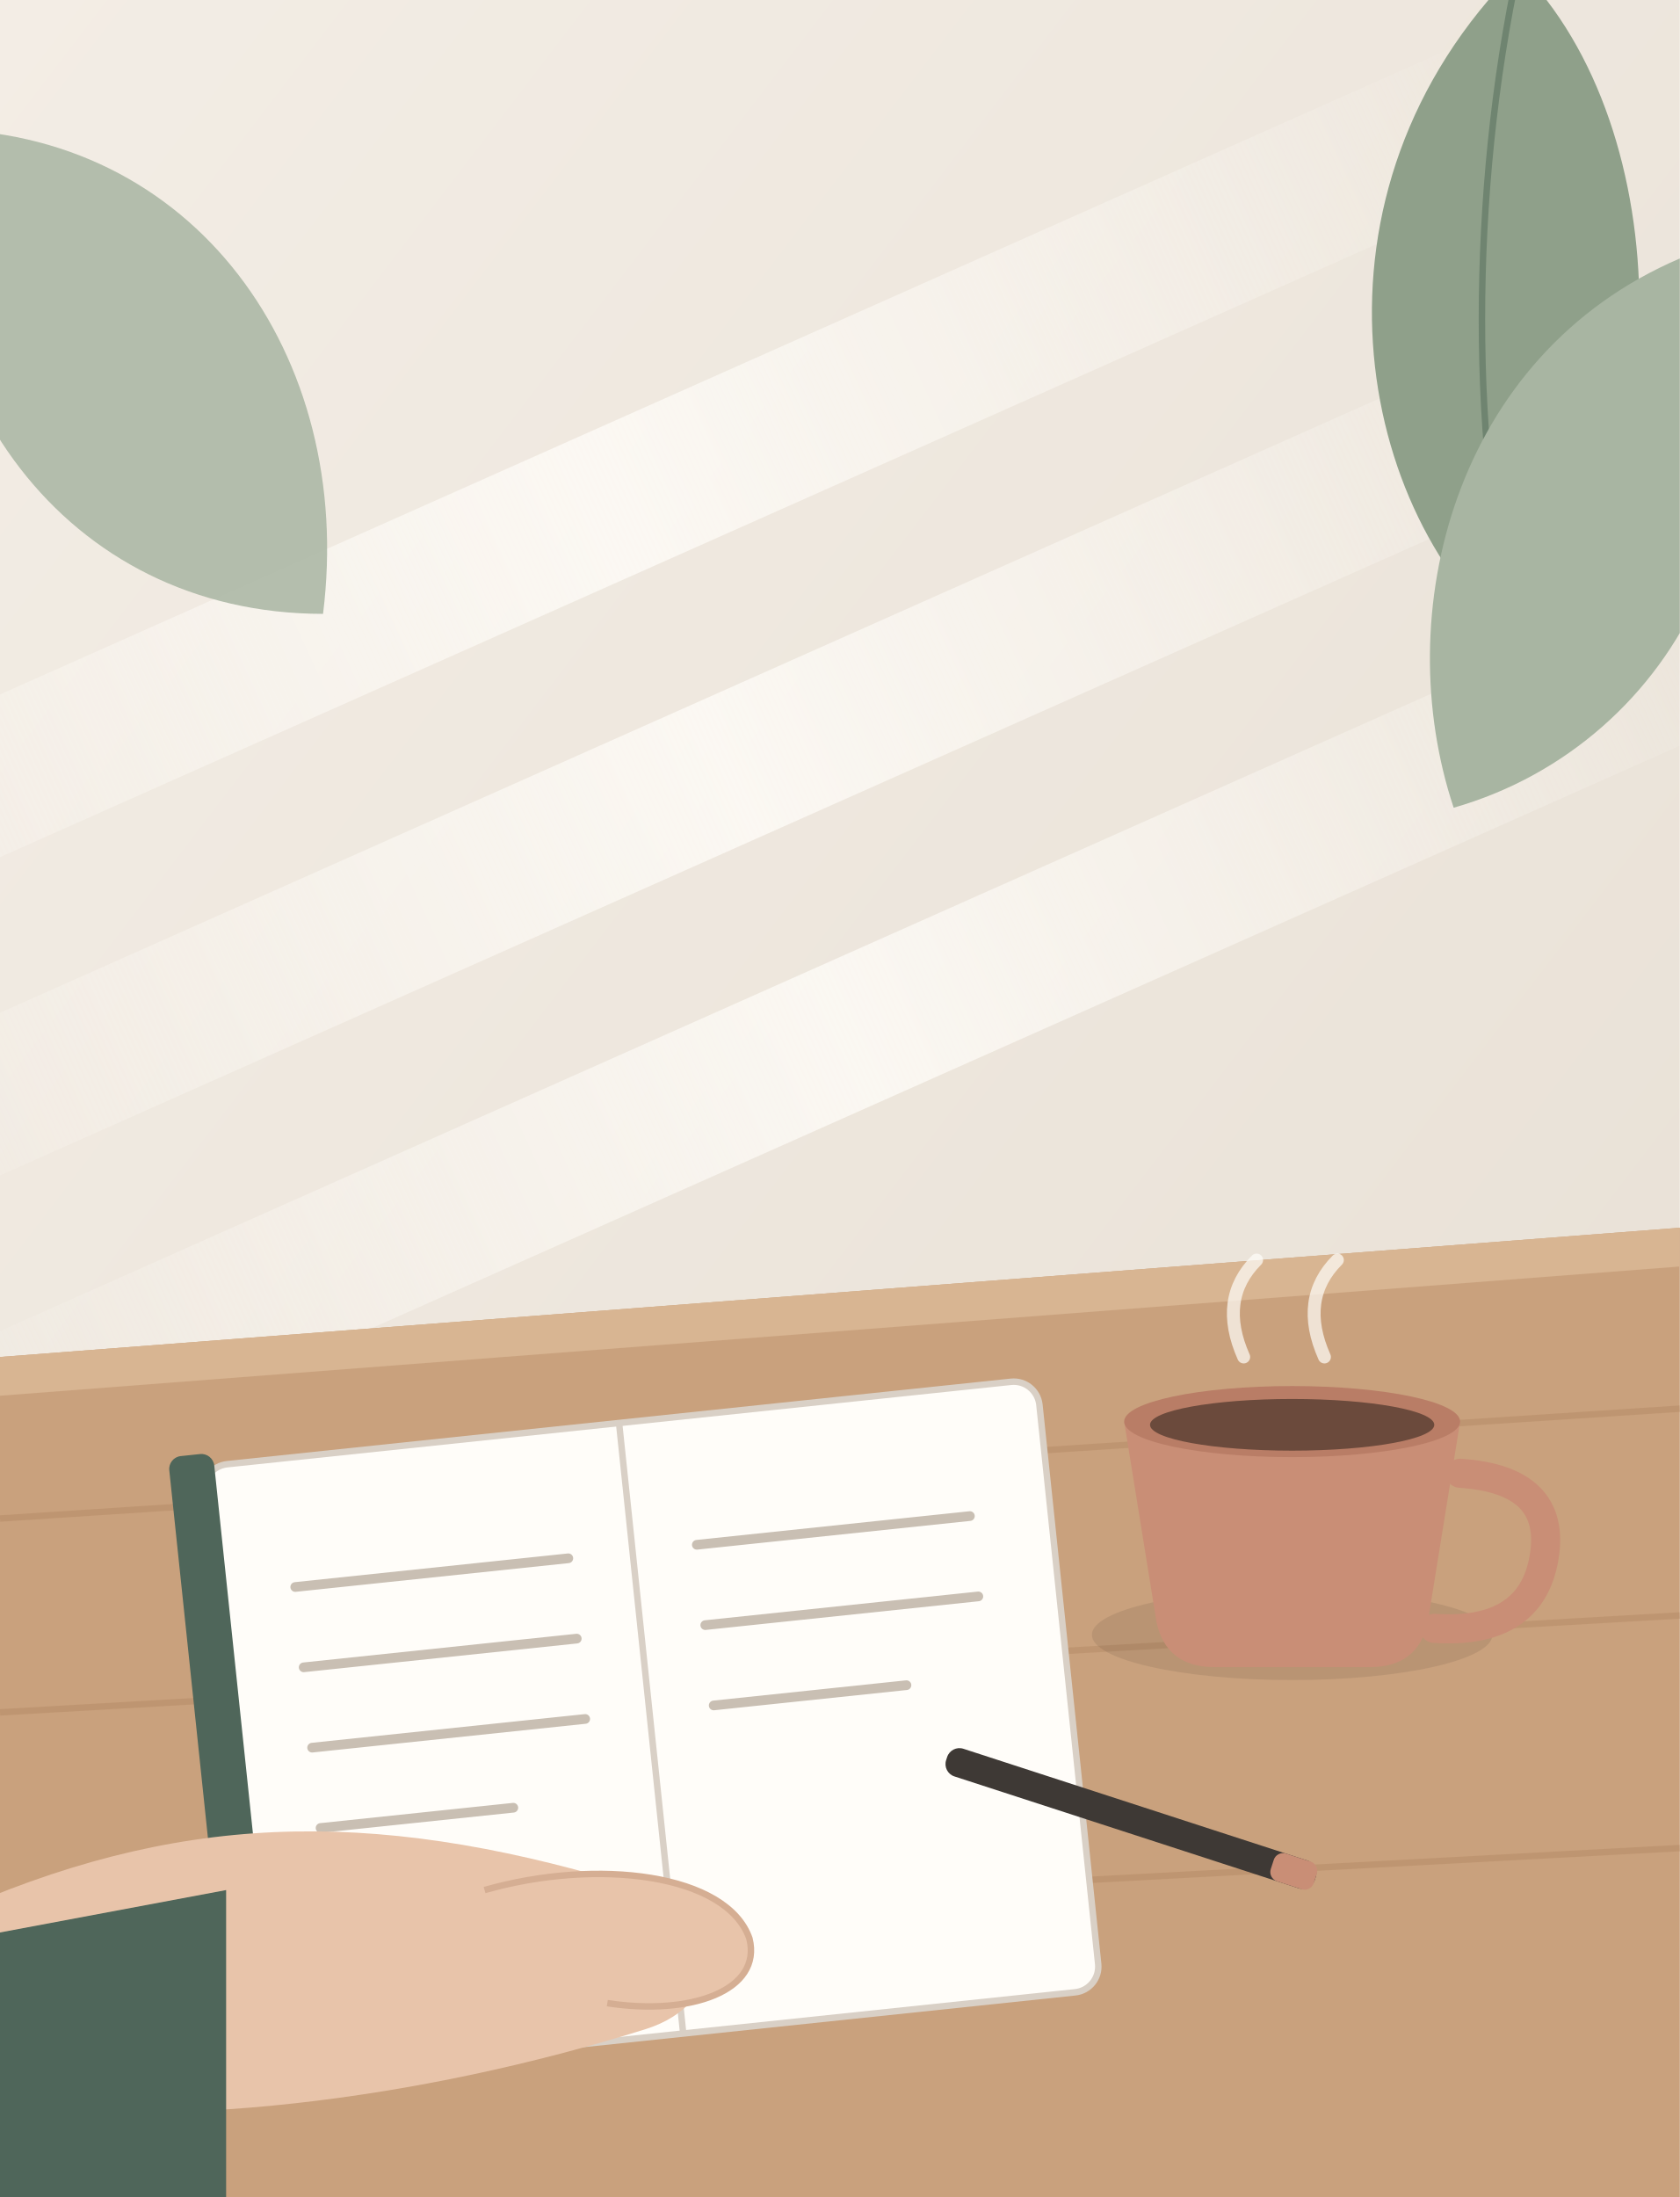
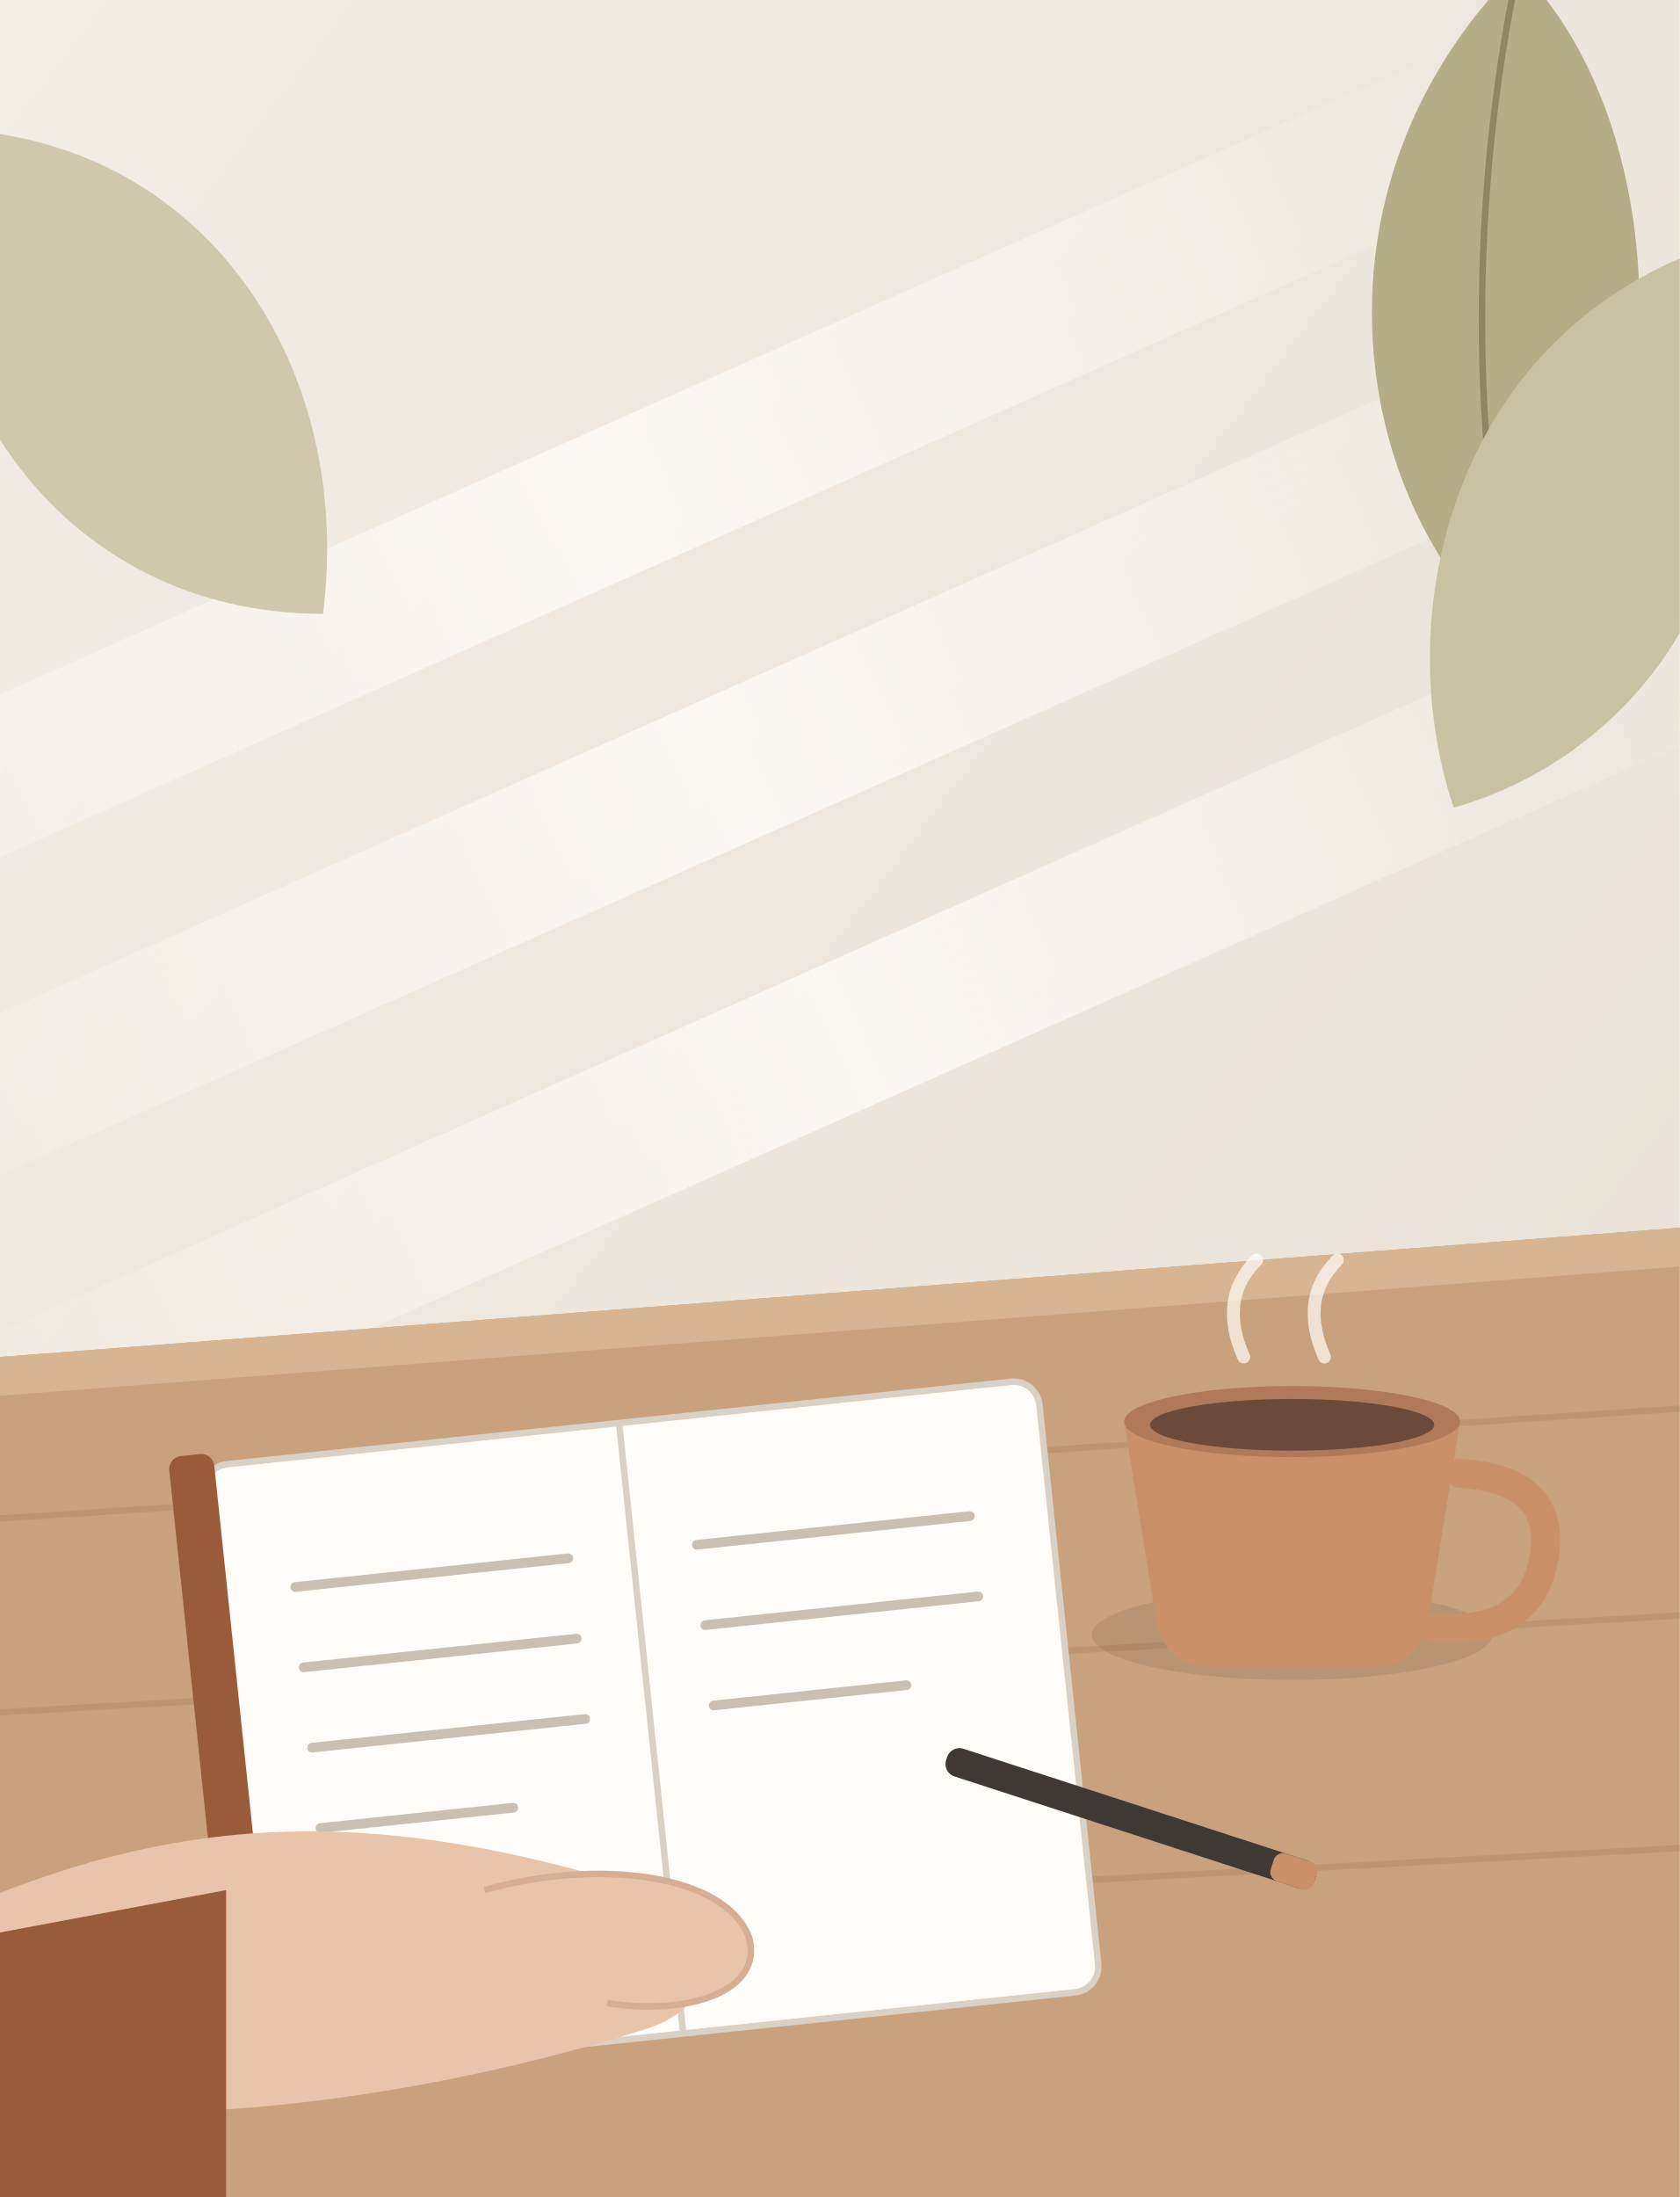
<svg xmlns="http://www.w3.org/2000/svg" viewBox="0 0 520 680" role="img" aria-label="Ilustração demonstrativa de mãos sobre uma mesa de madeira com caderno, xícara e planta">
  <defs>
    <linearGradient id="bg" x1="0" y1="0" x2="1" y2="1">
      <stop offset="0" stop-color="#F3EDE5" />
      <stop offset="1" stop-color="#E7DFD4" />
    </linearGradient>
    <linearGradient id="beam" x1="0" y1="0" x2="1" y2="0">
      <stop offset="0" stop-color="#FFFDF9" stop-opacity="0" />
      <stop offset=".5" stop-color="#FFFDF9" stop-opacity=".75" />
      <stop offset="1" stop-color="#FFFDF9" stop-opacity="0" />
    </linearGradient>
    <clipPath id="f">
      <rect width="520" height="680" />
    </clipPath>
  </defs>
  <g clip-path="url(#f)">
    <rect width="520" height="680" fill="url(#bg)" />
    <g transform="rotate(-24 260 340)">
      <rect x="-40" y="120" width="620" height="46" fill="url(#beam)" />
      <rect x="-40" y="210" width="620" height="46" fill="url(#beam)" />
      <rect x="-40" y="300" width="620" height="46" fill="url(#beam)" />
    </g>
    <g>
-       <path d="M470 -10 C400 60 420 160 470 200 C520 150 520 40 470 -10Z" fill="#8FA08A" />
-       <path d="M470 -10 C455 60 455 140 470 200" stroke="#6F8470" stroke-width="2" fill="none" />
-       <path d="M520 80 C450 110 430 190 450 250 C520 230 560 150 520 80Z" fill="#A8B5A2" />
-       <path d="M-20 40 C60 40 110 110 100 190 C20 190 -30 120 -20 40Z" fill="#A8B5A2" opacity=".85" />
+       <path d="M470 -10 C400 60 420 160 470 200 C520 150 520 40 470 -10Z" fill="#B5AC88" />
+       <path d="M470 -10 C455 60 455 140 470 200" stroke="#8F8664" stroke-width="2" fill="none" />
+       <path d="M520 80 C450 110 430 190 450 250 C520 230 560 150 520 80Z" fill="#C9C2A2" />
+       <path d="M-20 40 C60 40 110 110 100 190 C20 190 -30 120 -20 40Z" fill="#C9C2A2" opacity=".85" />
    </g>
    <path d="M0 420 L520 380 L520 680 L0 680Z" fill="#C9A17D" />
    <path d="M0 470 L520 436 M0 530 L520 500 M0 600 L520 572" stroke="#B88E69" stroke-width="2" opacity=".6" />
    <path d="M0 420 L520 380 L520 392 L0 432Z" fill="#D8B592" />
    <g transform="rotate(-6 200 520)">
      <rect x="70" y="440" width="260" height="190" rx="8" fill="#FFFDF9" stroke="#D9D0C6" stroke-width="2" />
      <path d="M200 440v190" stroke="#D9D0C6" stroke-width="2" />
      <path d="M95 480h85M95 505h85M95 530h85M95 555h60M220 480h85M220 505h85M220 530h60" stroke="#C9BFB3" stroke-width="3" stroke-linecap="round" />
-       <rect x="60" y="436" width="14" height="198" rx="4" fill="#4F665A" />
+       <rect x="60" y="436" width="14" height="198" rx="4" fill="#9A5B3A" />
    </g>
    <g transform="rotate(18 330 560)">
      <rect x="290" y="552" width="120" height="9" rx="4" fill="#3E3935" />
-       <rect x="396" y="552" width="14" height="9" rx="3" fill="#C98E76" />
+       <rect x="396" y="552" width="14" height="9" rx="3" fill="#C9906A" />
    </g>
    <ellipse cx="400" cy="506" rx="62" ry="14" fill="#000" opacity=".08" />
-     <path d="M348 440h104l-10 62q-3 14-18 14h-48q-15 0-18-14z" fill="#C98E76" />
-     <ellipse cx="400" cy="440" rx="52" ry="11" fill="#B97D66" />
+     <path d="M348 440h104l-10 62q-3 14-18 14h-48q-15 0-18-14z" fill="#C9906A" />
+     <ellipse cx="400" cy="440" rx="52" ry="11" fill="#B07A5A" />
    <ellipse cx="400" cy="441" rx="44" ry="8" fill="#6B4A3C" />
-     <path d="M452 456q30 2 26 26t-34 22" fill="none" stroke="#C98E76" stroke-width="9" stroke-linecap="round" />
+     <path d="M452 456q30 2 26 26t-34 22" fill="none" stroke="#C9906A" stroke-width="9" stroke-linecap="round" />
    <path d="M385 420q-8-18 4-30M410 420q-8-18 4-30" stroke="#FFFDF9" stroke-width="4" stroke-linecap="round" fill="none" opacity=".7" />
    <path d="M-10 590 C60 560 120 560 200 585 C225 595 225 620 200 628 C130 650 50 660 -10 650Z" fill="#E8C4AA" />
    <path d="M150 585 C185 575 225 580 232 600 C236 616 214 624 188 620" fill="#E8C4AA" stroke="#D5AE93" stroke-width="2" />
-     <path d="M-10 640 C20 610 60 600 100 604" stroke="#4F665A" stroke-width="40" stroke-linecap="round" fill="none" opacity="0" />
-     <path d="M-10 600 L70 585 L70 680 L-10 680Z" fill="#4F665A" />
+     <path d="M-10 640 C20 610 60 600 100 604" stroke="#9A5B3A" stroke-width="40" stroke-linecap="round" fill="none" opacity="0" />
+     <path d="M-10 600 L70 585 L70 680 L-10 680Z" fill="#9A5B3A" />
  </g>
</svg>
